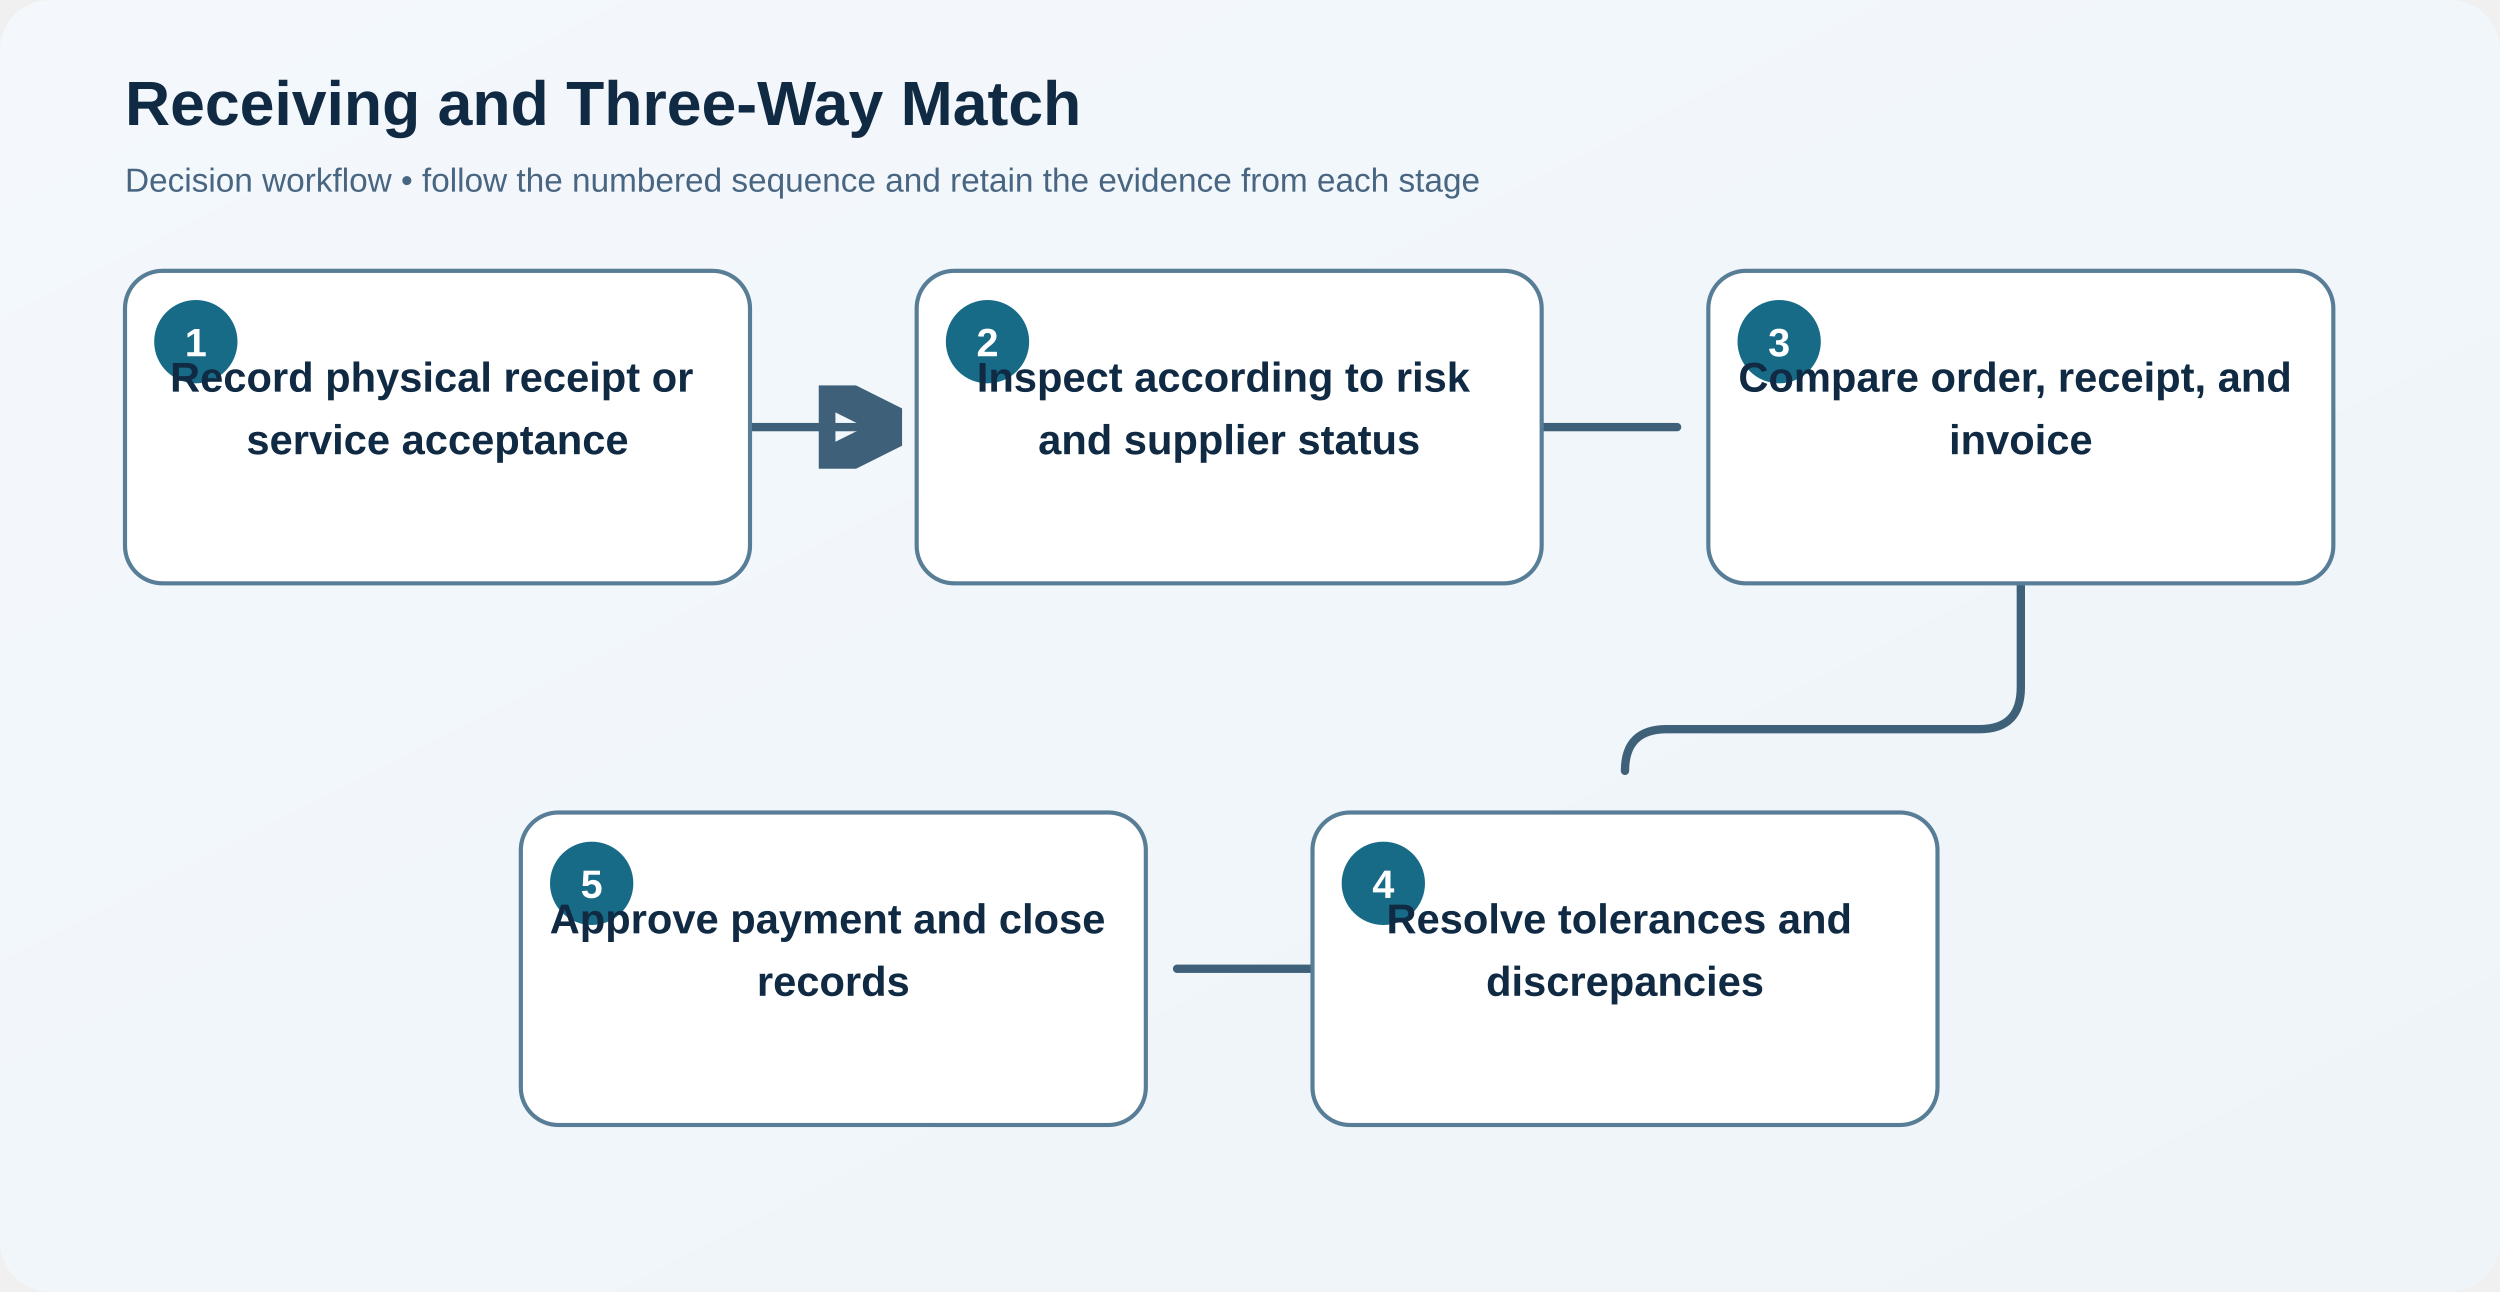
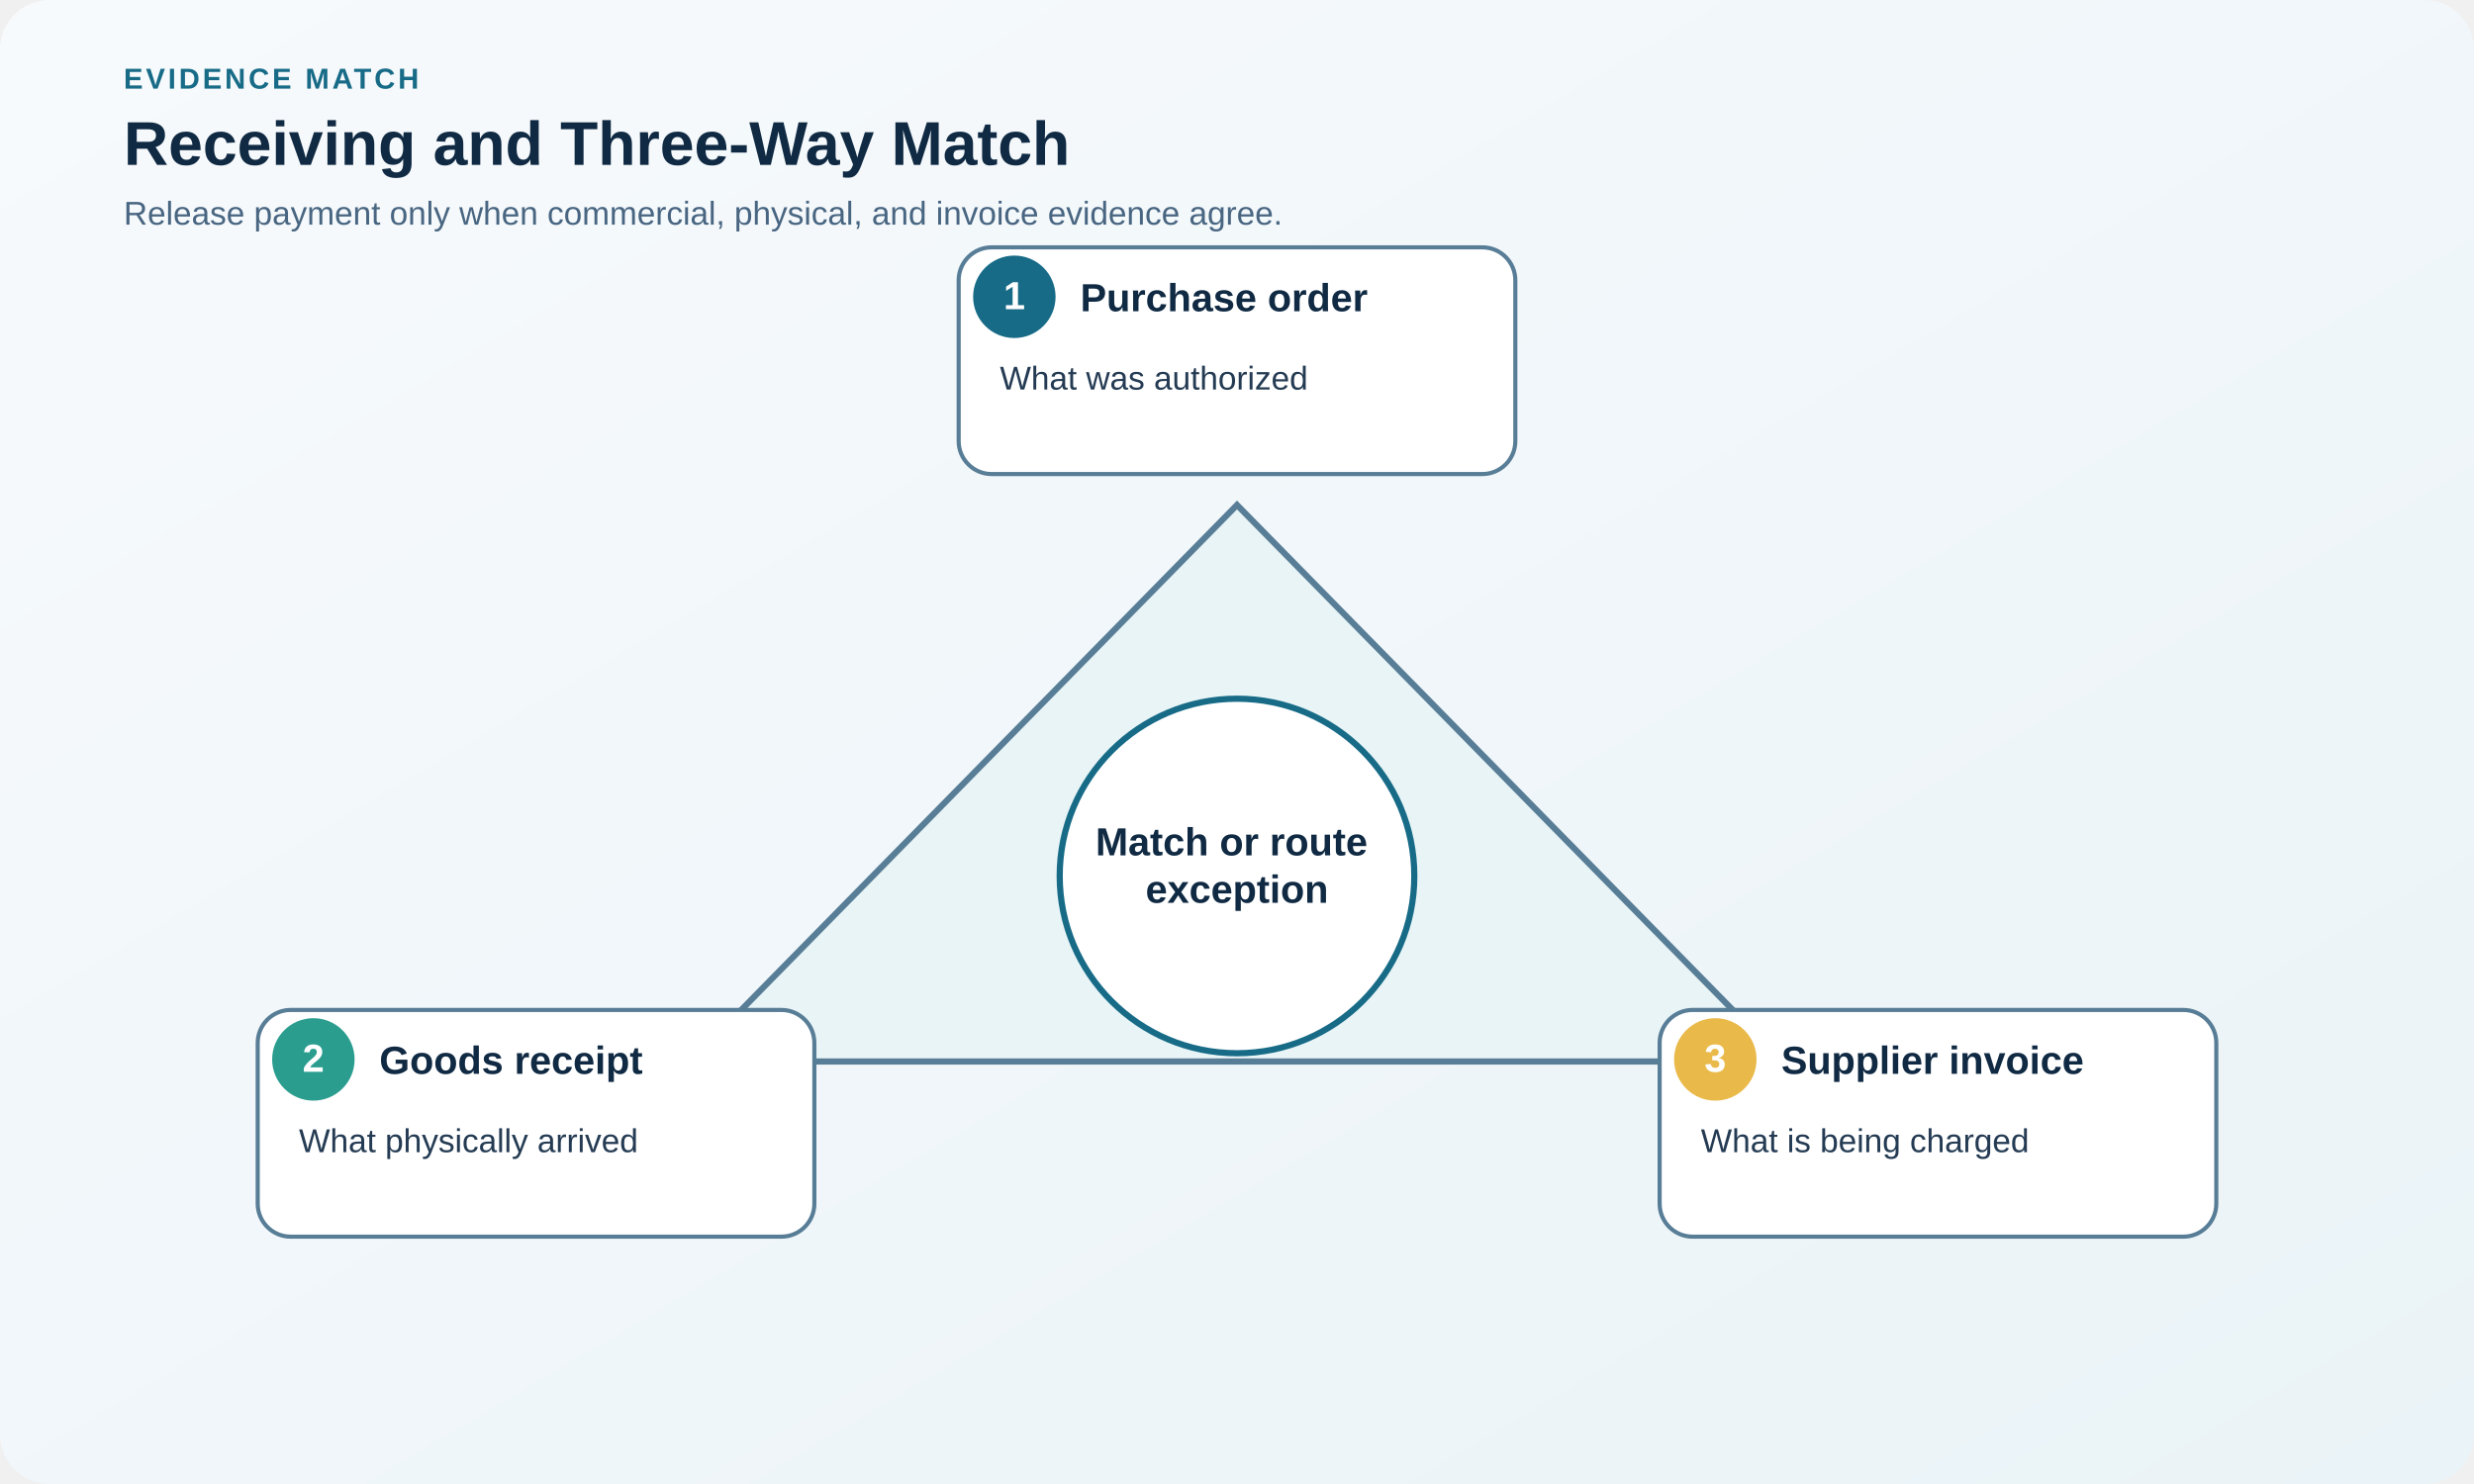
- <svg xmlns="http://www.w3.org/2000/svg" width="1200" height="620" viewBox="0 0 1200 620" role="img" aria-labelledby="title desc">
+ <svg xmlns="http://www.w3.org/2000/svg" width="1200" height="720" viewBox="0 0 1200 720" role="img" aria-labelledby="title desc">
  <defs>
    <linearGradient id="bg" x1="0" x2="1" y1="0" y2="1">
-       <stop offset="0" stop-color="#f4f8fc" />
-       <stop offset="1" stop-color="#eef4f8" />
+       <stop offset="0" stop-color="#f7fafc" />
+       <stop offset="1" stop-color="#eaf3f7" />
    </linearGradient>
    <marker id="arrow" markerWidth="10" markerHeight="10" refX="8" refY="5" orient="auto">
-       <path d="M0 0 L10 5 L0 10 Z" fill="#3e6078" />
+       <path d="M0 0 L10 5 L0 10 Z" fill="#486581" />
    </marker>
  </defs>
-   <style>text{font-family:Arial,Helvetica,sans-serif}.heading{font-size:30px;font-weight:700;fill:#102a43}.sub{font-size:16px;fill:#486581}.label{font-size:20px;font-weight:700;fill:#102a43}.num{font-size:19px;font-weight:700;fill:#fff}g rect{fill:#fff;stroke:#587d96;stroke-width:2}g circle{fill:#176b87}path{fill:none;stroke:#3e6078;stroke-width:4;stroke-linecap:round;stroke-linejoin:round;marker-end:url(#arrow)}</style>
-   <rect width="1200" height="620" rx="24" fill="url(#bg)" />
-   <text class="heading" x="60" y="60">Receiving and Three-Way Match</text>
-   <text class="sub" x="60" y="92">Decision workflow • follow the numbered sequence and retain the evidence from each stage</text>
-   <path d="M360 205 H425" />
-   <path d="M740 205 H805" />
-   <path d="M970 280 V330 Q970 350 950 350 H800 Q780 350 780 370" />
-   <path d="M630 465 H565" />
-   <g>
-     <rect x="60" y="130" width="300" height="150" rx="18" />
-     <circle cx="94" cy="164" r="20" />
-     <text class="num" x="94" y="171" text-anchor="middle">1</text>
-     <text class="label" text-anchor="middle">
-       <tspan x="210" y="188">Record physical receipt or</tspan>
-       <tspan x="210" y="218">service acceptance</tspan>
-     </text>
-   </g>
-   <g>
-     <rect x="440" y="130" width="300" height="150" rx="18" />
-     <circle cx="474" cy="164" r="20" />
-     <text class="num" x="474" y="171" text-anchor="middle">2</text>
-     <text class="label" text-anchor="middle">
-       <tspan x="590" y="188">Inspect according to risk</tspan>
-       <tspan x="590" y="218">and supplier status</tspan>
-     </text>
-   </g>
-   <g>
-     <rect x="820" y="130" width="300" height="150" rx="18" />
-     <circle cx="854" cy="164" r="20" />
-     <text class="num" x="854" y="171" text-anchor="middle">3</text>
-     <text class="label" text-anchor="middle">
-       <tspan x="970" y="188">Compare order, receipt, and</tspan>
-       <tspan x="970" y="218">invoice</tspan>
-     </text>
-   </g>
-   <g>
-     <rect x="630" y="390" width="300" height="150" rx="18" />
-     <circle cx="664" cy="424" r="20" />
-     <text class="num" x="664" y="431" text-anchor="middle">4</text>
-     <text class="label" text-anchor="middle">
-       <tspan x="780" y="448">Resolve tolerances and</tspan>
-       <tspan x="780" y="478">discrepancies</tspan>
-     </text>
-   </g>
-   <g>
-     <rect x="250" y="390" width="300" height="150" rx="18" />
-     <circle cx="284" cy="424" r="20" />
-     <text class="num" x="284" y="431" text-anchor="middle">5</text>
-     <text class="label" text-anchor="middle">
-       <tspan x="400" y="448">Approve payment and close</tspan>
-       <tspan x="400" y="478">records</tspan>
-     </text>
-   </g>
+   <style>text{font-family:Arial,Helvetica,sans-serif}.title{font-size:30px;font-weight:700;fill:#102a43}.eyebrow{font-size:14px;font-weight:700;letter-spacing:1.4px;fill:#176b87}.subtitle{font-size:16px;fill:#486581}.label{font-size:19px;font-weight:700;fill:#102a43}.barlabel{font-size:15px;font-weight:700;fill:#fff}.body{font-size:16px;fill:#243b53}.small{font-size:14px;fill:#486581}.metric{font-size:24px;font-weight:700;fill:#176b87}.white{fill:#fff}.line{fill:none;stroke:#587d96;stroke-width:3;stroke-linecap:round;stroke-linejoin:round}.arrow{fill:none;stroke:#486581;stroke-width:3;stroke-linecap:round;marker-end:url(#arrow)}</style>
+   <rect width="1200" height="720" rx="24" fill="url(#bg)" />
+   <text x="60" y="43" class="eyebrow" text-anchor="start">
+     <tspan x="60" y="43">EVIDENCE MATCH</tspan>
+   </text>
+   <text x="60" y="80" class="title" text-anchor="start">
+     <tspan x="60" y="80">Receiving and Three-Way Match</tspan>
+   </text>
+   <text x="60" y="109" class="subtitle" text-anchor="start">
+     <tspan x="60" y="109">Release payment only when commercial, physical, and invoice evidence agree.</tspan>
+   </text>
+   <polygon points="600,245 335,515 865,515" fill="#e8f4f6" stroke="#587d96" stroke-width="3" />
+   <rect x="465" y="120" width="270" height="110" rx="16" fill="#ffffff" stroke="#587d96" stroke-width="2" />
+   <circle cx="492" cy="144" r="20" fill="#176b87" />
+   <text x="492" y="150" class="label white" text-anchor="middle">
+     <tspan x="492" y="150">1</tspan>
+   </text>
+   <text x="524" y="151" class="label" text-anchor="start">
+     <tspan x="524" y="151">Purchase order</tspan>
+   </text>
+   <text x="485" y="189" class="body" text-anchor="start">
+     <tspan x="485" y="189">What was authorized</tspan>
+   </text>
+   <rect x="125" y="490" width="270" height="110" rx="16" fill="#ffffff" stroke="#587d96" stroke-width="2" />
+   <circle cx="152" cy="514" r="20" fill="#2a9d8f" />
+   <text x="152" y="520" class="label white" text-anchor="middle">
+     <tspan x="152" y="520">2</tspan>
+   </text>
+   <text x="184" y="521" class="label" text-anchor="start">
+     <tspan x="184" y="521">Goods receipt</tspan>
+   </text>
+   <text x="145" y="559" class="body" text-anchor="start">
+     <tspan x="145" y="559">What physically arrived</tspan>
+   </text>
+   <rect x="805" y="490" width="270" height="110" rx="16" fill="#ffffff" stroke="#587d96" stroke-width="2" />
+   <circle cx="832" cy="514" r="20" fill="#e9b949" />
+   <text x="832" y="520" class="label white" text-anchor="middle">
+     <tspan x="832" y="520">3</tspan>
+   </text>
+   <text x="864" y="521" class="label" text-anchor="start">
+     <tspan x="864" y="521">Supplier invoice</tspan>
+   </text>
+   <text x="825" y="559" class="body" text-anchor="start">
+     <tspan x="825" y="559">What is being charged</tspan>
+   </text>
+   <circle cx="600" cy="425" r="86" fill="#ffffff" stroke="#176b87" stroke-width="3" />
+   <text x="600" y="415" class="label" text-anchor="middle">
+     <tspan x="600" y="415">Match or route</tspan>
+     <tspan x="600" y="438">exception</tspan>
+   </text>
</svg>
